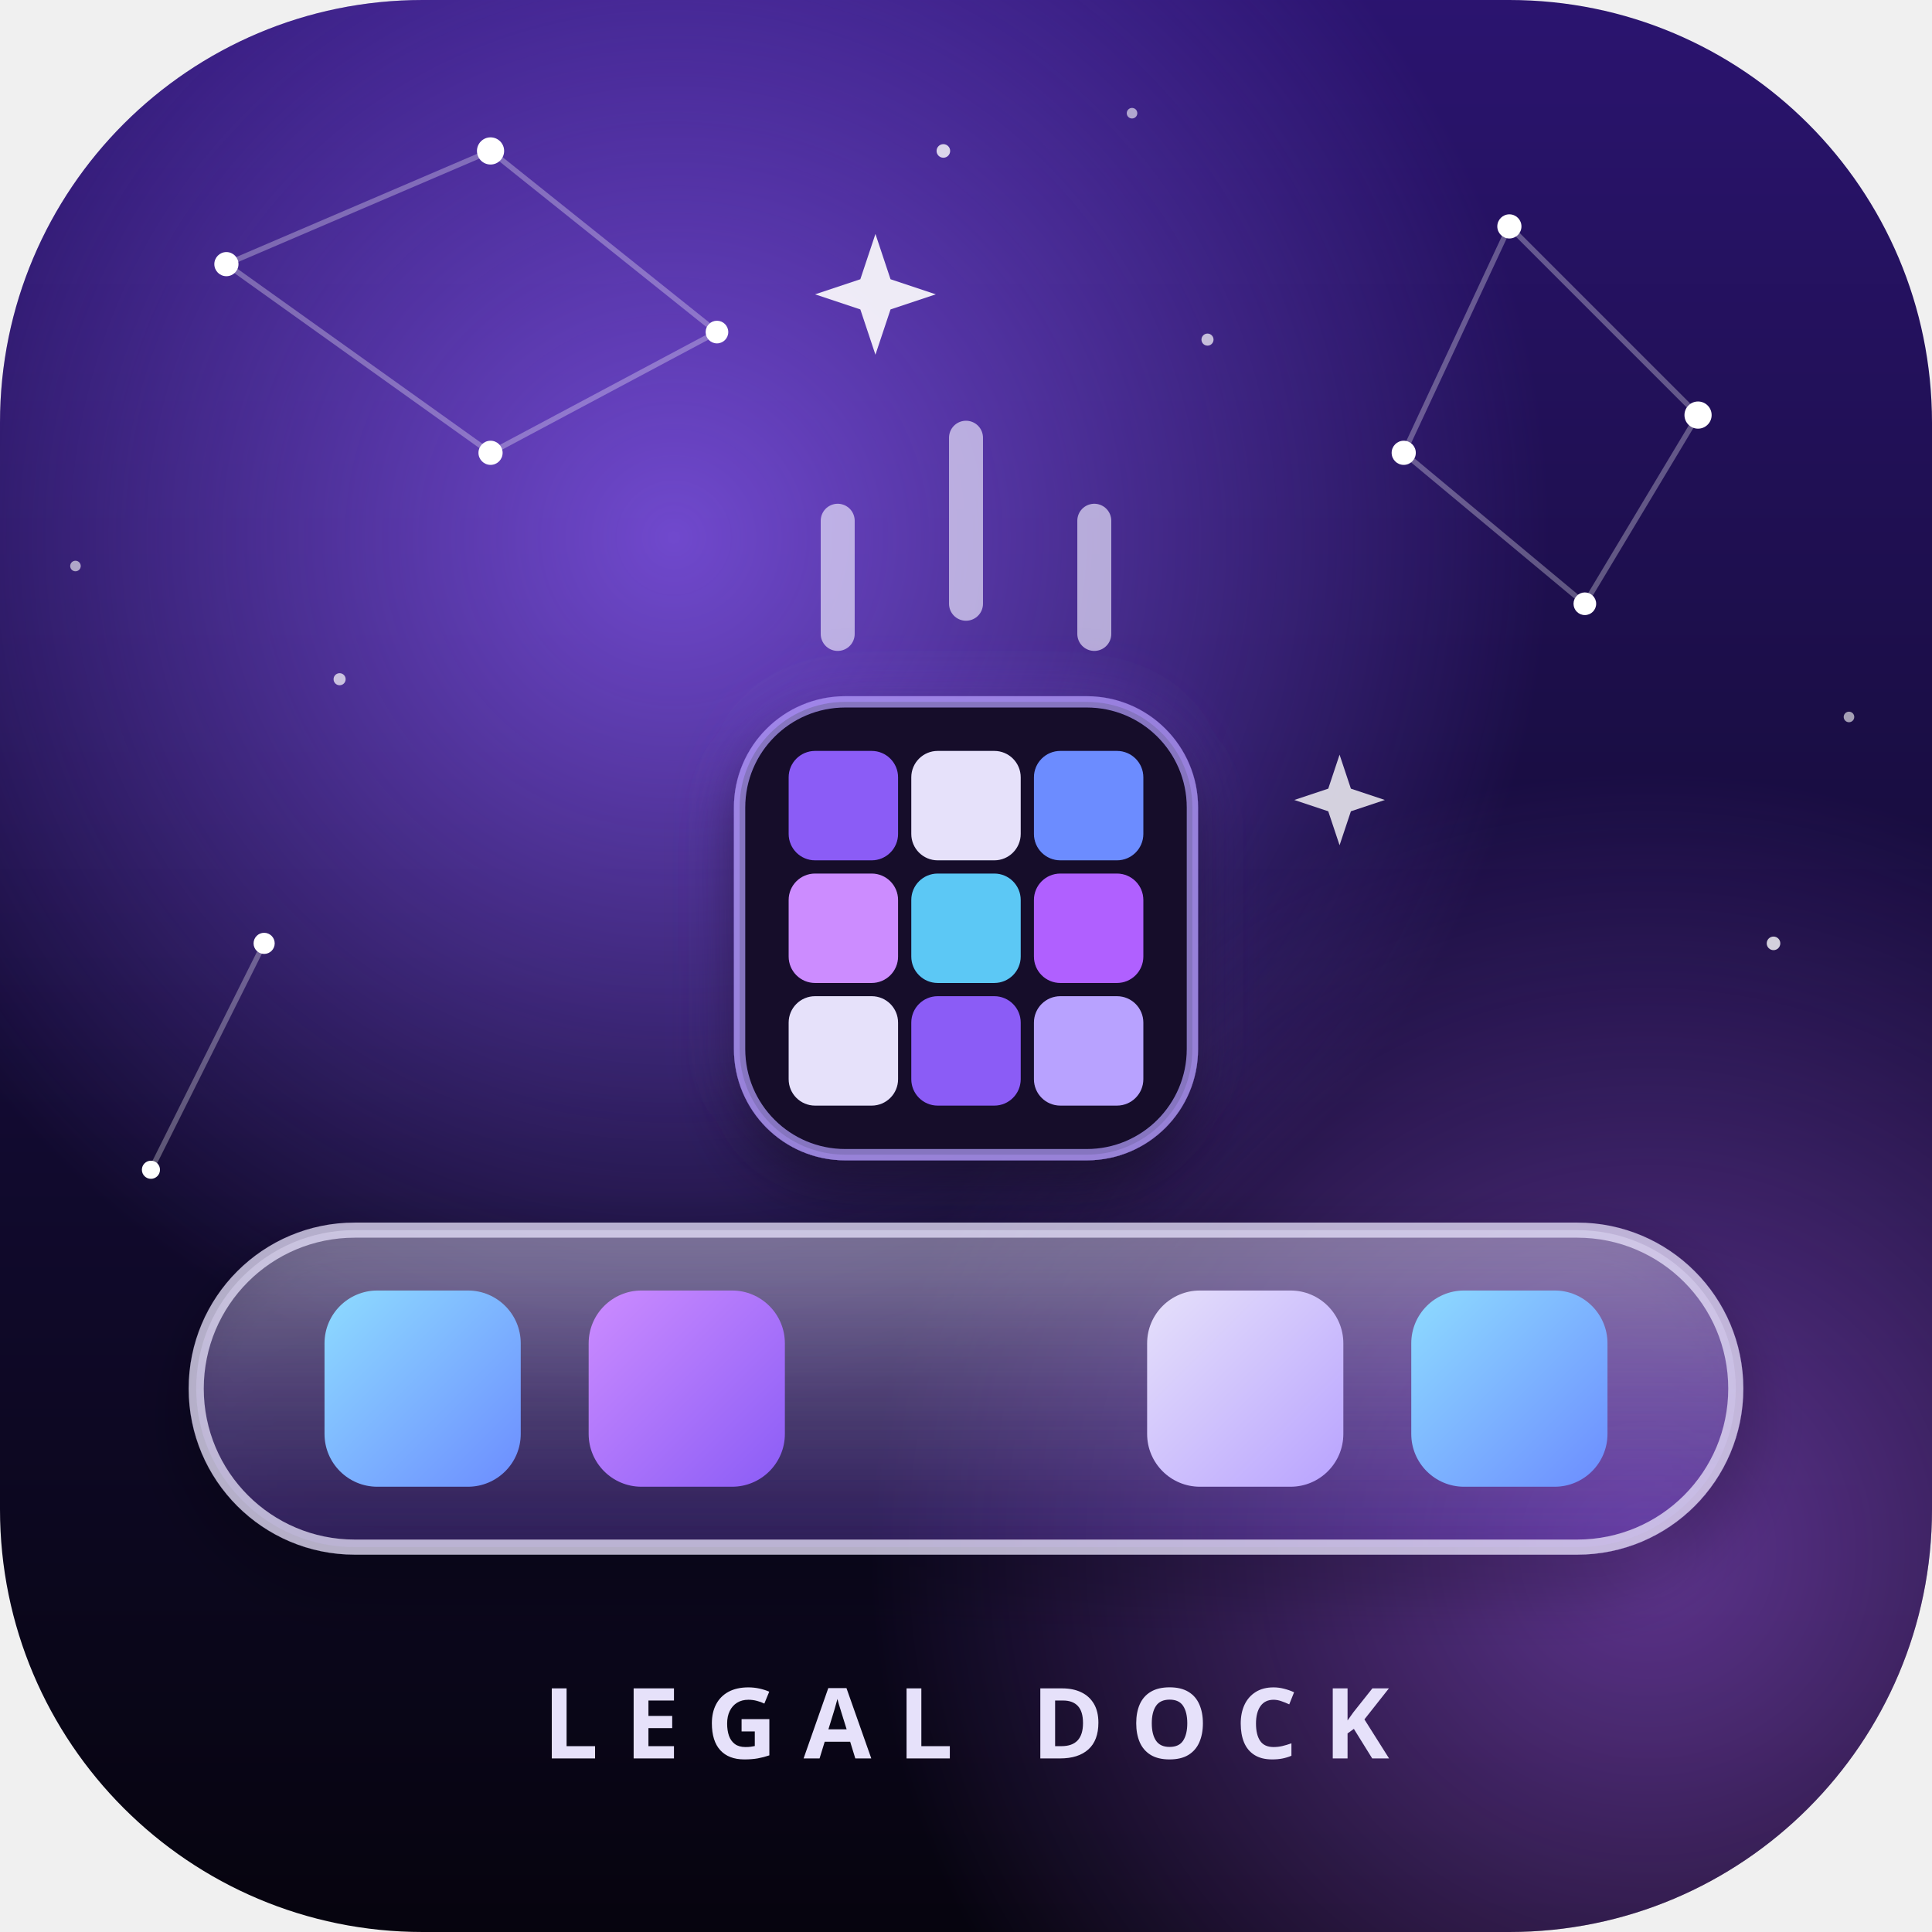
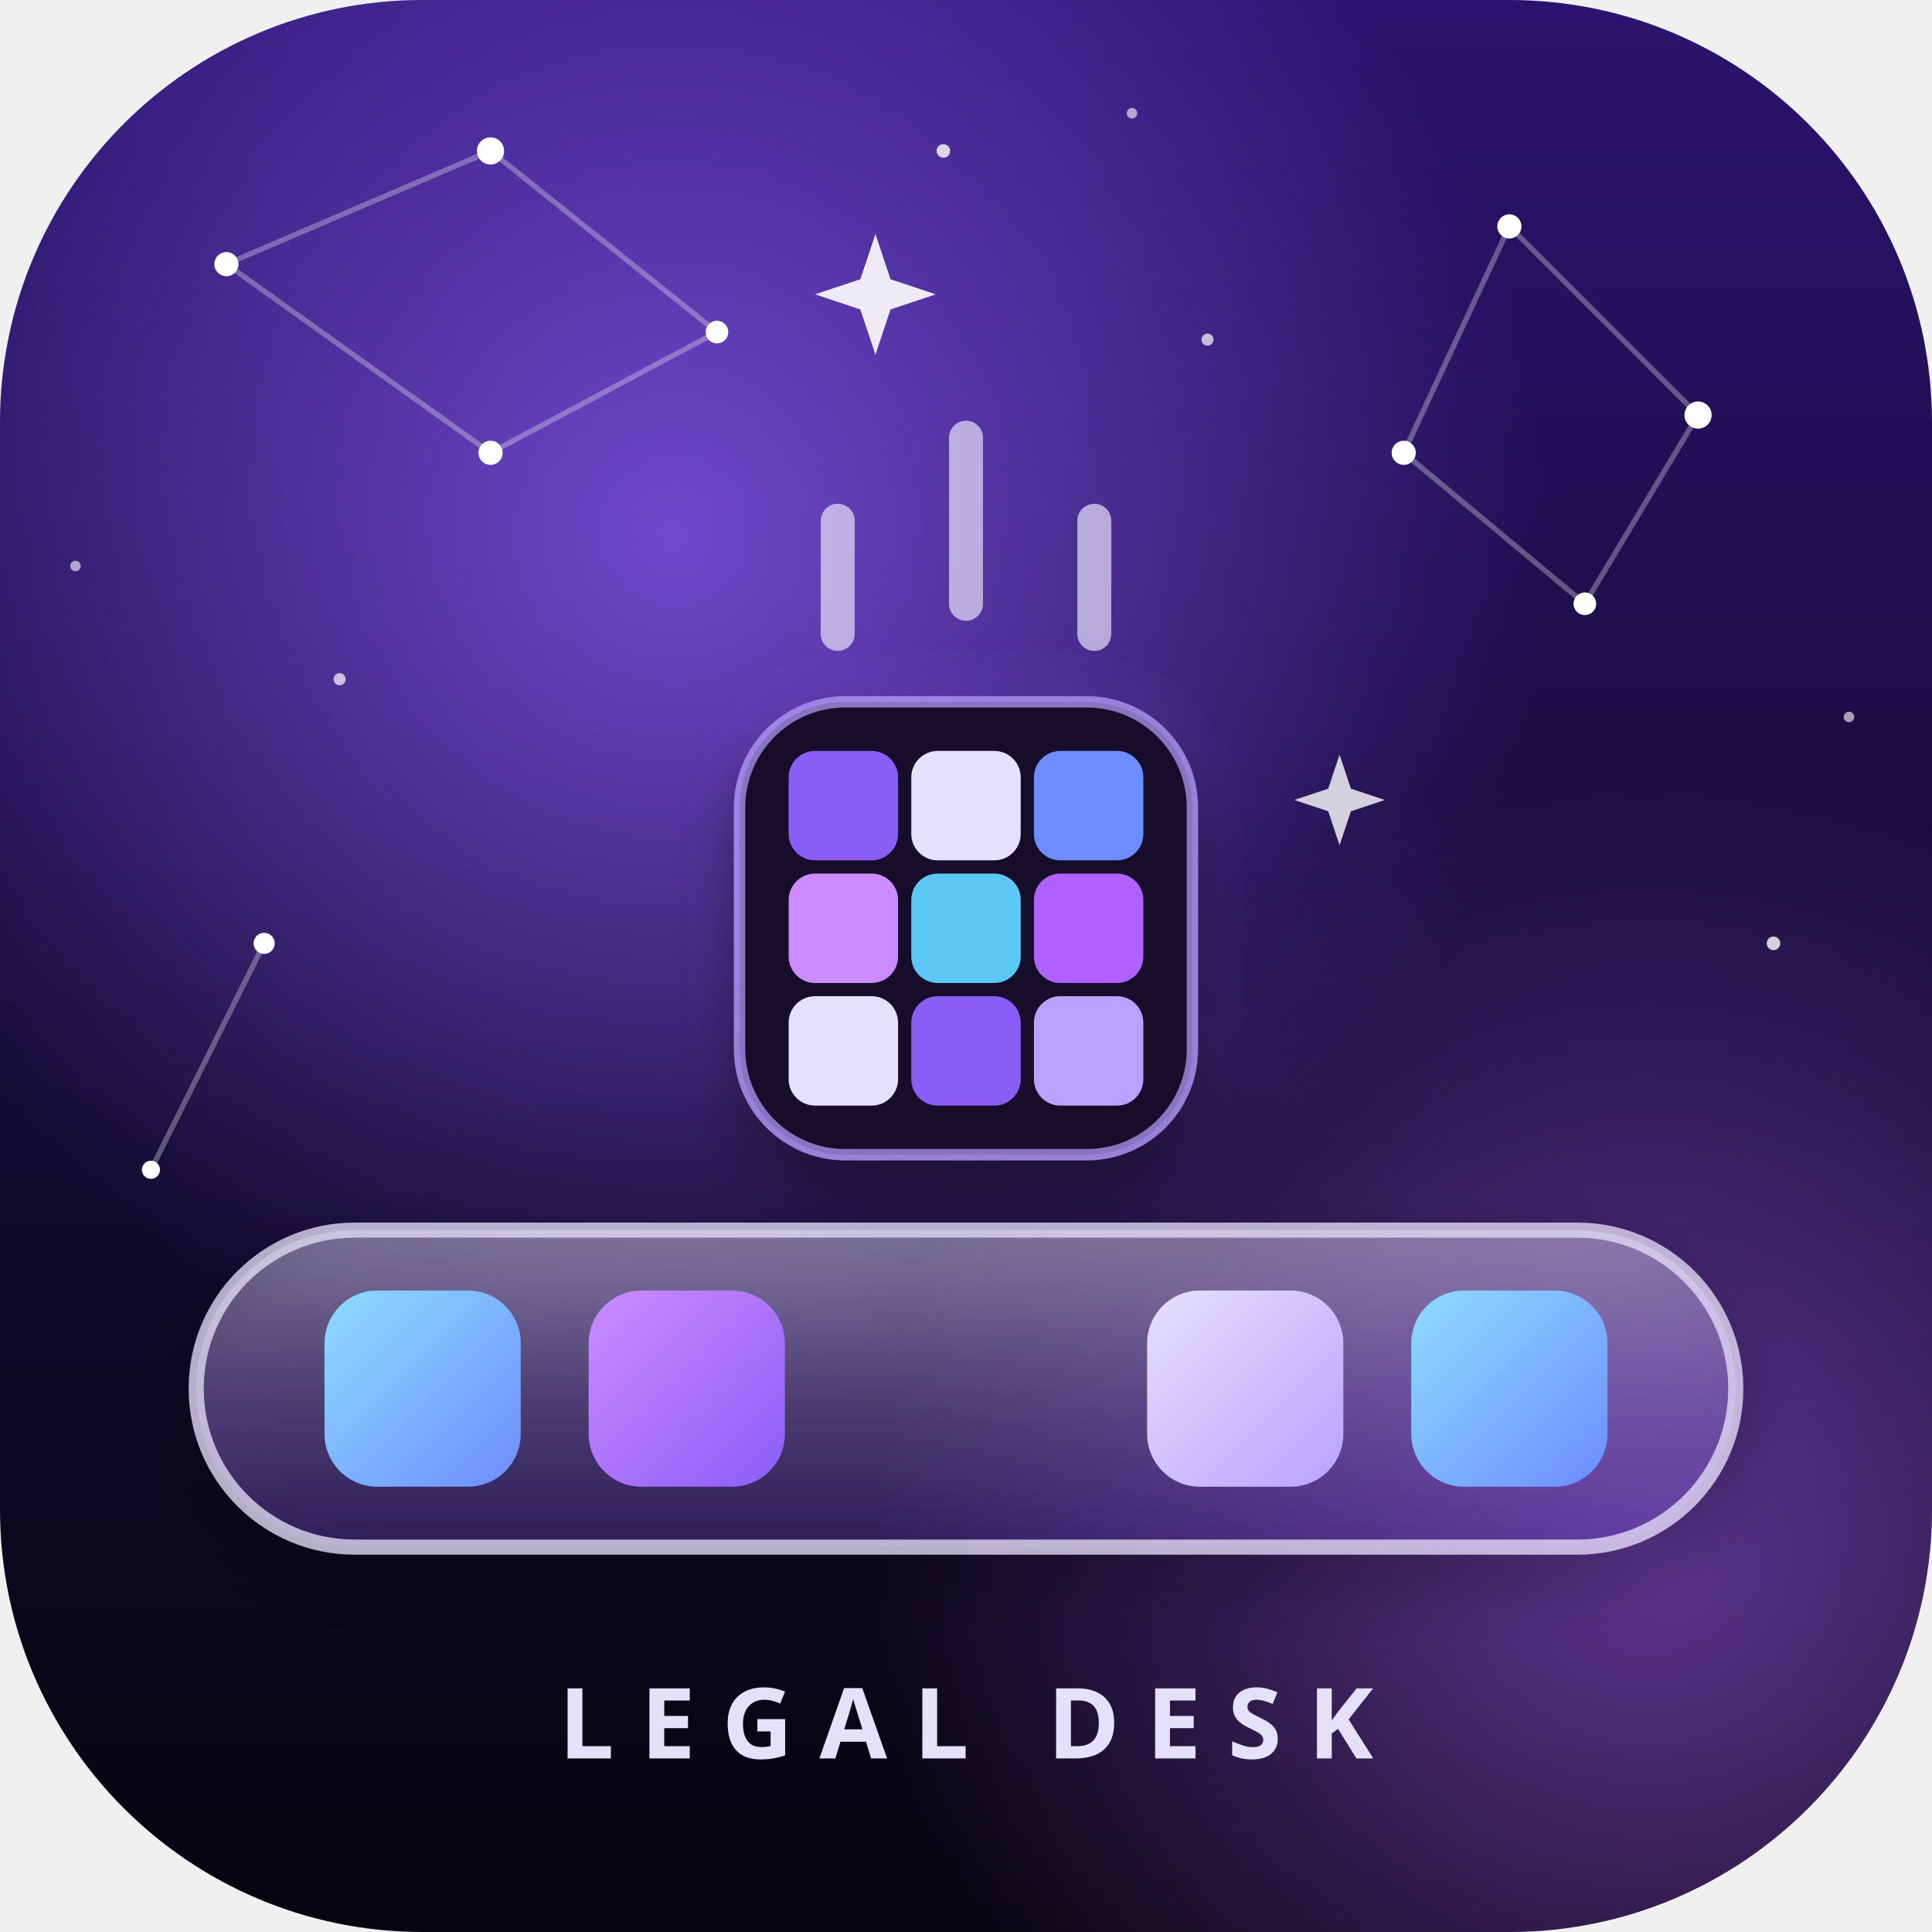
<svg xmlns="http://www.w3.org/2000/svg" viewBox="0 0 512 512" width="512" height="512">
  <defs>
    <linearGradient id="bg" x1="0" y1="0" x2="0" y2="1">
      <stop offset="0" stop-color="#2b1470" />
      <stop offset=".6" stop-color="#110a2e" />
      <stop offset="1" stop-color="#06040e" />
    </linearGradient>
    <radialGradient id="neb1" cx="35%" cy="28%" r="45%">
      <stop offset="0" stop-color="#8B5CF6" stop-opacity=".75" />
      <stop offset="1" stop-color="#8B5CF6" stop-opacity="0" />
    </radialGradient>
    <radialGradient id="neb2" cx="85%" cy="80%" r="40%">
      <stop offset="0" stop-color="#B061FF" stop-opacity=".5" />
      <stop offset="1" stop-color="#B061FF" stop-opacity="0" />
    </radialGradient>
    <linearGradient id="glass" x1="0" y1="0" x2="0" y2="1">
      <stop offset="0" stop-color="#E6E1FA" stop-opacity=".42" />
      <stop offset="1" stop-color="#8B5CF6" stop-opacity=".22" />
    </linearGradient>
    <linearGradient id="t1" x1="0" y1="0" x2="1" y2="1">
      <stop offset="0" stop-color="#8EDCFF" />
      <stop offset="1" stop-color="#6C8CFF" />
    </linearGradient>
    <linearGradient id="t2" x1="0" y1="0" x2="1" y2="1">
      <stop offset="0" stop-color="#CC8CFF" />
      <stop offset="1" stop-color="#8B5CF6" />
    </linearGradient>
    <linearGradient id="t3" x1="0" y1="0" x2="1" y2="1">
      <stop offset="0" stop-color="#E6E1FA" />
      <stop offset="1" stop-color="#B8A2FF" />
    </linearGradient>
    <filter id="sh" x="-30%" y="-30%" width="160%" height="170%">
      <feDropShadow dx="0" dy="8" stdDeviation="8" flood-color="#000" flood-opacity=".55" />
    </filter>
    <filter id="glow" x="-50%" y="-50%" width="200%" height="200%">
      <feGaussianBlur stdDeviation="9" result="b" />
      <feMerge>
        <feMergeNode in="b" />
        <feMergeNode in="SourceGraphic" />
      </feMerge>
    </filter>
    <clipPath id="c">
      <rect width="512" height="512" rx="112" />
    </clipPath>
  </defs>
  <g clip-path="url(#c)">
    <rect width="512" height="512" fill="url(#bg)" />
    <rect width="512" height="512" fill="url(#neb1)" />
    <rect width="512" height="512" fill="url(#neb2)" />
    <g stroke="#fff" stroke-opacity=".3" stroke-width="1.4" fill="none">
      <path d="M60 70L130 40L190 88L130 120Z M400 60L450 110L420 160L372 120Z M70 250L40 310" />
    </g>
    <g fill="#fff">
      <circle cx="60" cy="70" r="3.2" />
      <circle cx="130" cy="40" r="3.6" />
      <circle cx="190" cy="88" r="3" />
      <circle cx="130" cy="120" r="3.2" />
      <circle cx="400" cy="60" r="3.2" />
      <circle cx="450" cy="110" r="3.6" />
      <circle cx="420" cy="160" r="3" />
      <circle cx="372" cy="120" r="3.2" />
      <circle cx="70" cy="250" r="2.8" />
      <circle cx="40" cy="310" r="2.4" />
      <circle cx="250" cy="40" r="1.8" opacity=".8" />
      <circle cx="320" cy="90" r="1.6" opacity=".7" />
      <circle cx="90" cy="180" r="1.6" opacity=".7" />
      <circle cx="470" cy="250" r="1.8" opacity=".8" />
      <circle cx="300" cy="30" r="1.4" opacity=".6" />
      <circle cx="20" cy="150" r="1.4" opacity=".6" />
      <circle cx="490" cy="190" r="1.4" opacity=".6" />
      <path d="M232 62l4 12 12 4-12 4-4 12-4-12-12-4 12-4z" opacity=".9" />
      <path d="M355 200l3 9 9 3-9 3-3 9-3-9-9-3 9-3z" opacity=".8" />
    </g>
    <g stroke="#E6E1FA" stroke-width="9" stroke-linecap="round" opacity=".7">
      <path d="M222 168v-30" />
      <path d="M256 160v-44" />
      <path d="M290 168v-30" />
    </g>
    <g filter="url(#glow)">
      <rect x="196" y="186" width="120" height="120" rx="28" fill="#8B5CF6" opacity=".35" />
    </g>
    <g filter="url(#sh)">
      <rect x="196" y="186" width="120" height="120" rx="28" fill="#120b2b" stroke="#B8A2FF" stroke-opacity=".7" stroke-width="3" />
      <g>
        <rect x="209" y="199" width="29" height="29" rx="7" fill="#8B5CF6" />
        <rect x="241.5" y="199" width="29" height="29" rx="7" fill="#E6E1FA" />
        <rect x="274" y="199" width="29" height="29" rx="7" fill="#6C8CFF" />
        <rect x="209" y="231.5" width="29" height="29" rx="7" fill="#CC8CFF" />
        <rect x="241.5" y="231.5" width="29" height="29" rx="7" fill="#5CC8F5" />
        <rect x="274" y="231.5" width="29" height="29" rx="7" fill="#B061FF" />
        <rect x="209" y="264" width="29" height="29" rx="7" fill="#E6E1FA" />
        <rect x="241.5" y="264" width="29" height="29" rx="7" fill="#8B5CF6" />
        <rect x="274" y="264" width="29" height="29" rx="7" fill="#B8A2FF" />
      </g>
    </g>
    <g filter="url(#sh)">
      <rect x="52" y="326" width="408" height="84" rx="42" fill="url(#glass)" stroke="#E6E1FA" stroke-opacity=".75" stroke-width="4" />
    </g>
    <rect x="86" y="342" width="52" height="52" rx="14" fill="url(#t1)" />
    <rect x="156" y="342" width="52" height="52" rx="14" fill="url(#t2)" />
    <rect x="304" y="342" width="52" height="52" rx="14" fill="url(#t3)" />
    <rect x="374" y="342" width="52" height="52" rx="14" fill="url(#t1)" />
-     <text x="256" y="466" text-anchor="middle" font-family="Noto Sans, sans-serif" font-weight="900" font-size="26" letter-spacing="7" fill="#E6E1FA">LEGAL DOCK</text>
+     <text x="256" y="466" text-anchor="middle" font-family="Noto Sans, sans-serif" font-weight="900" font-size="26" letter-spacing="7" fill="#E6E1FA">LEGAL DESK</text>
  </g>
</svg>
